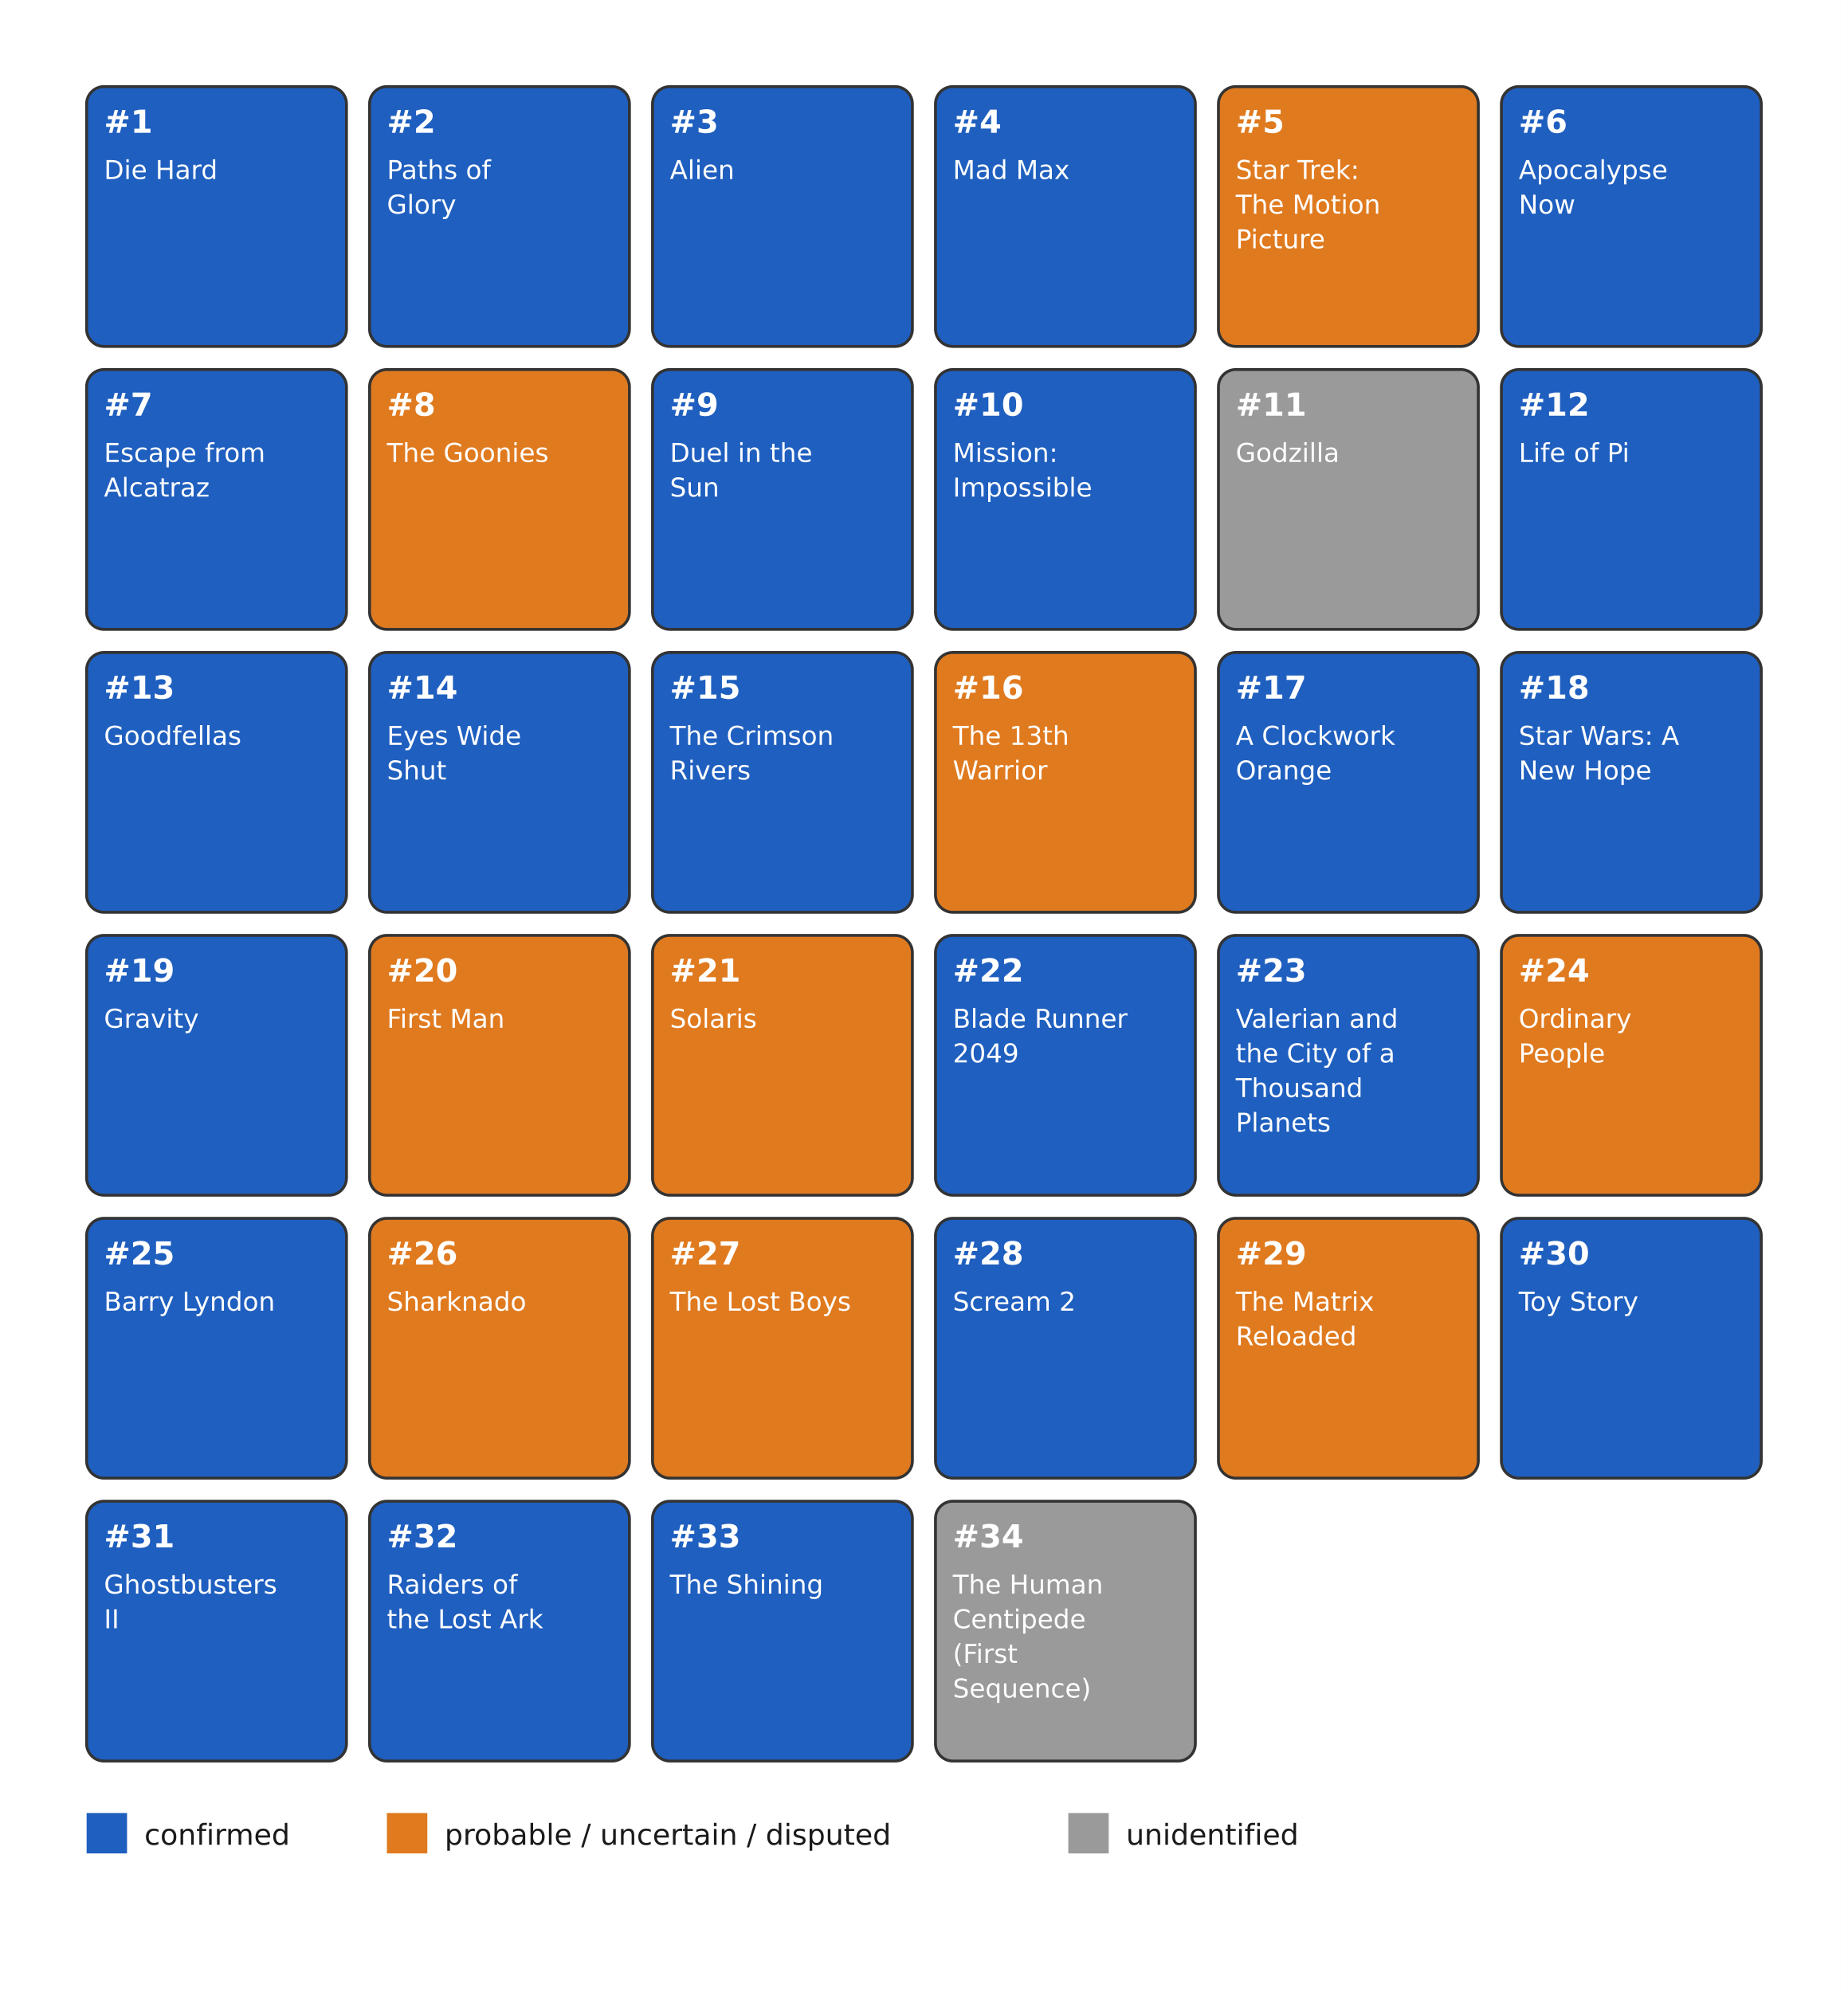
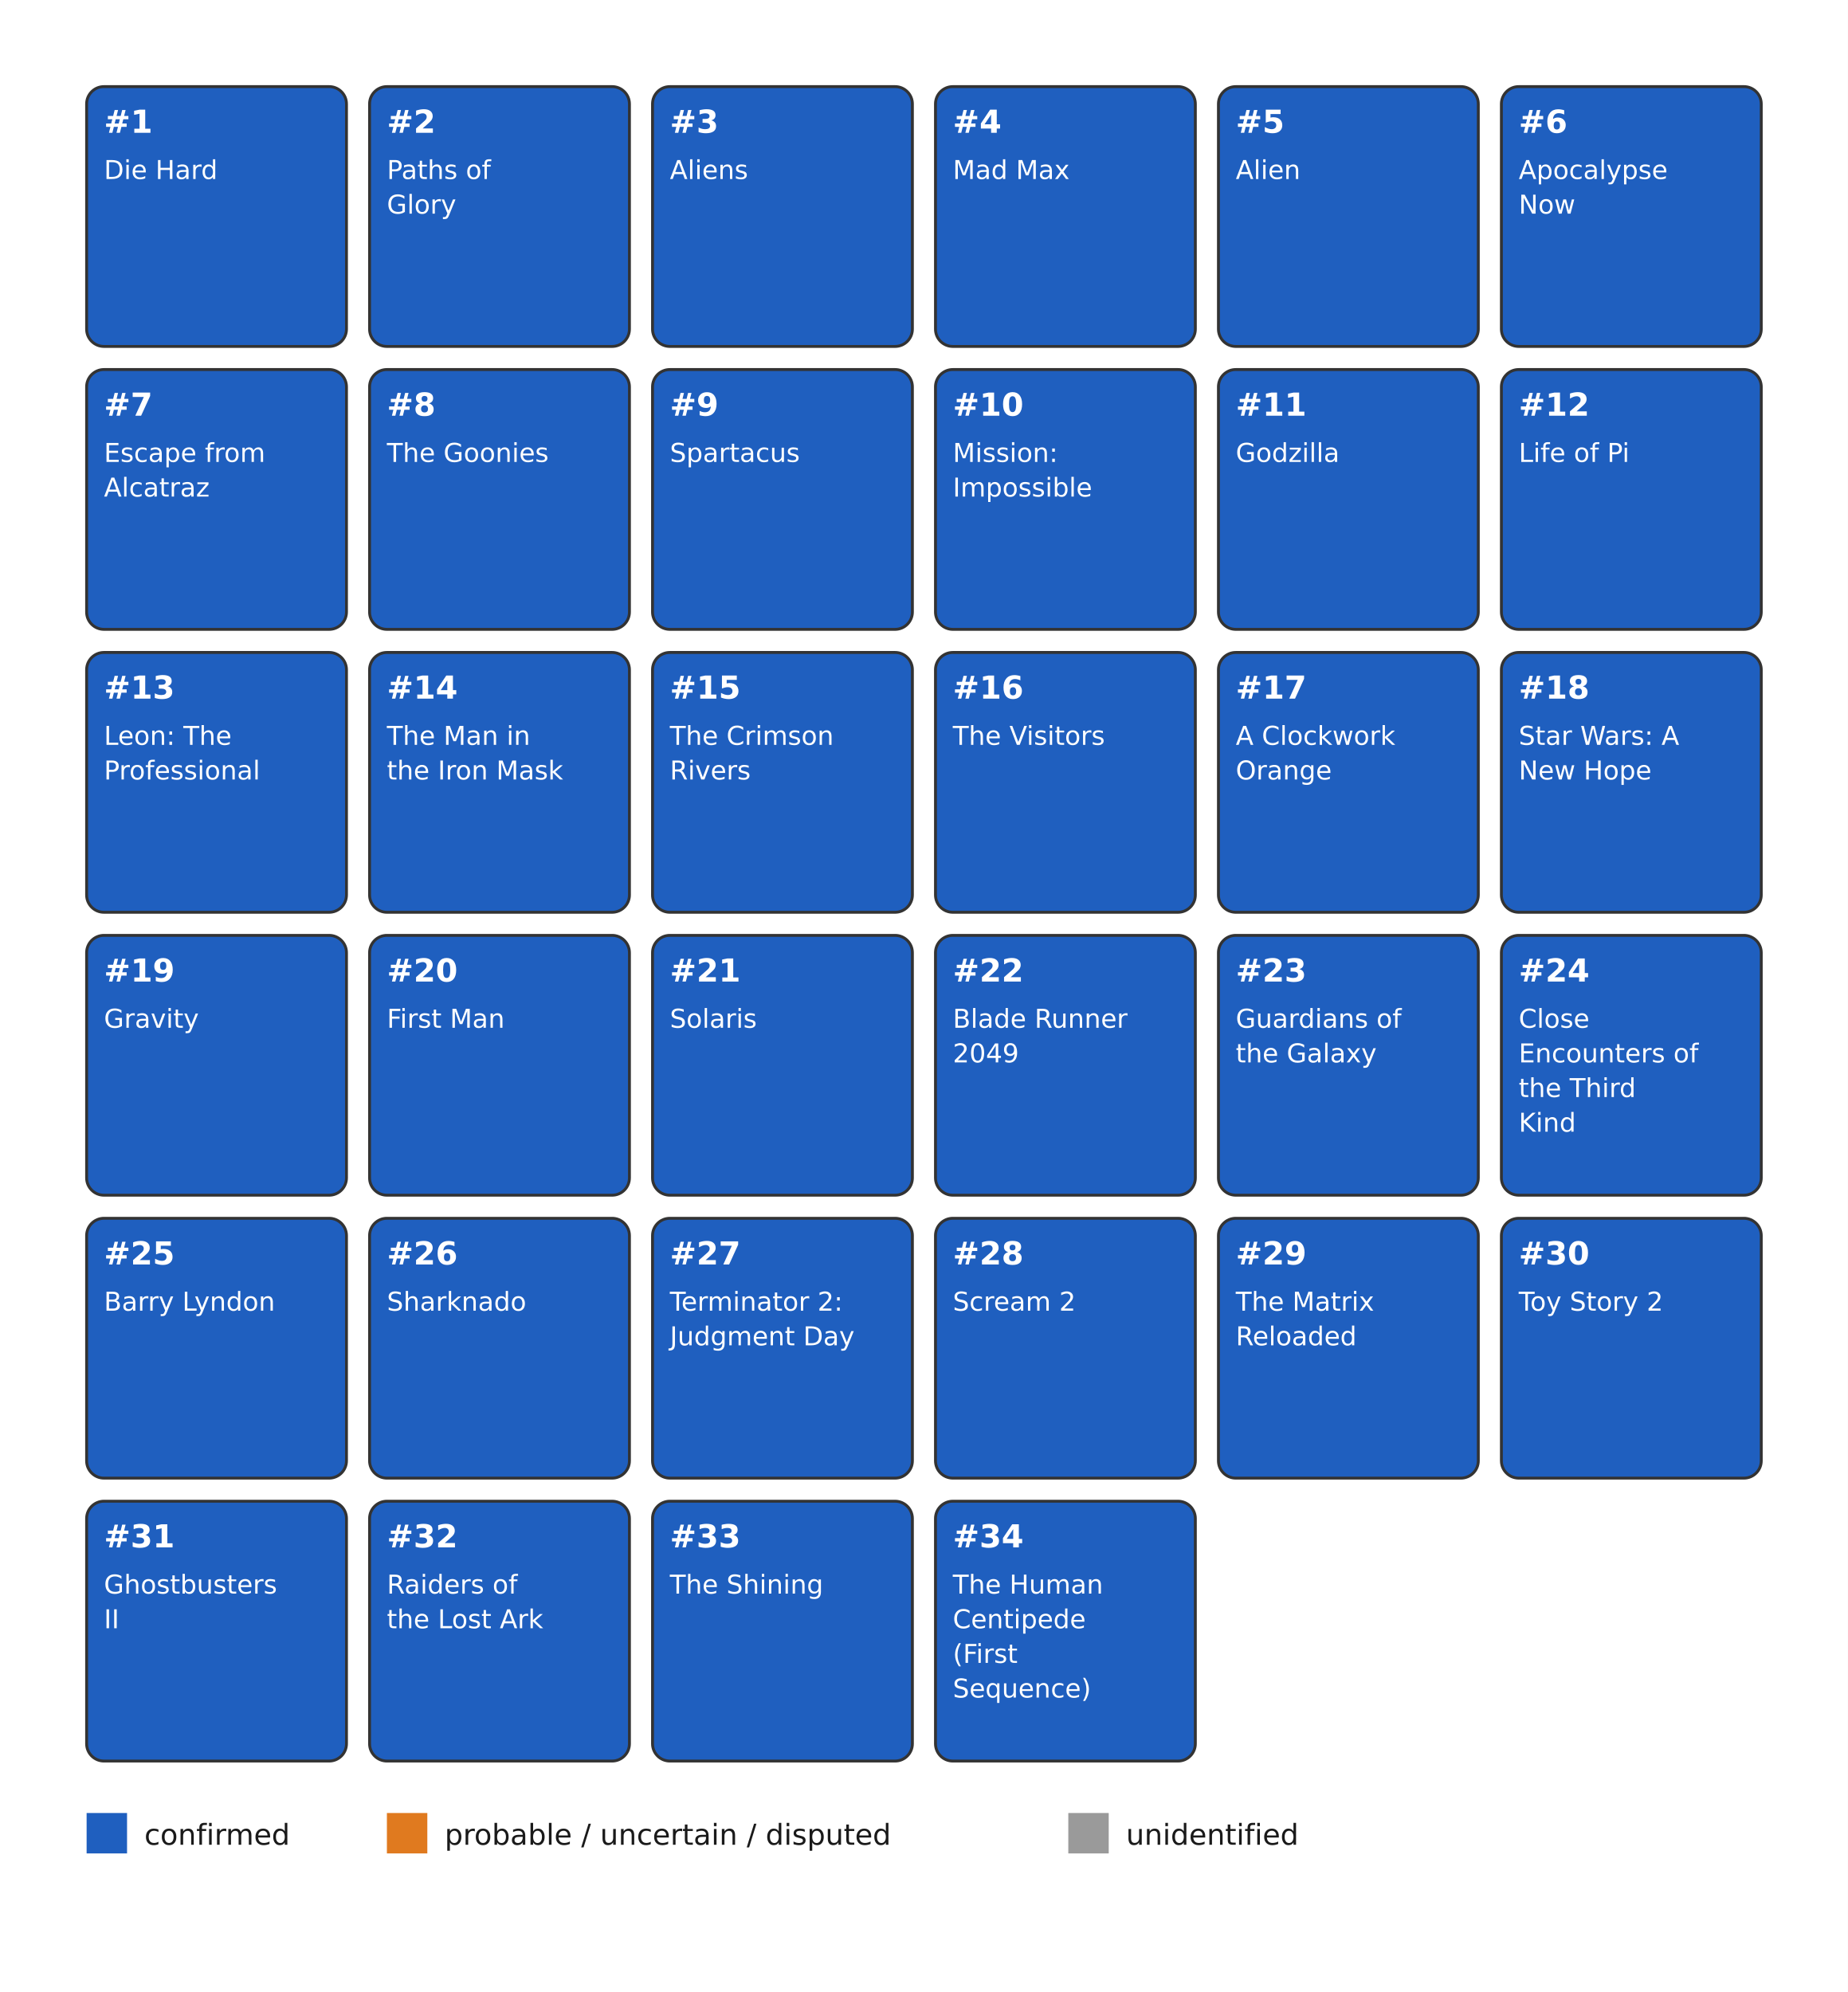
<svg xmlns="http://www.w3.org/2000/svg" width="640" height="690" viewBox="0 0 640 690" font-family="DejaVu Sans">
  <rect x="0" y="0" width="640" height="690" fill="#FFFFFF" />
  <rect x="30" y="30" width="90" height="90" rx="6" fill="#1F5FBF" stroke="#333333" stroke-width="1" />
  <text x="36" y="46" font-size="11" font-weight="bold" fill="#FFFFFF">#1</text>
  <text x="36" y="62" font-size="9" fill="#FFFFFF">Die Hard</text>
  <rect x="128" y="30" width="90" height="90" rx="6" fill="#1F5FBF" stroke="#333333" stroke-width="1" />
  <text x="134" y="46" font-size="11" font-weight="bold" fill="#FFFFFF">#2</text>
  <text x="134" y="62" font-size="9" fill="#FFFFFF">Paths of</text>
  <text x="134" y="74" font-size="9" fill="#FFFFFF">Glory</text>
  <rect x="226" y="30" width="90" height="90" rx="6" fill="#1F5FBF" stroke="#333333" stroke-width="1" />
  <text x="232" y="46" font-size="11" font-weight="bold" fill="#FFFFFF">#3</text>
-   <text x="232" y="62" font-size="9" fill="#FFFFFF">Alien</text>
+   <text x="232" y="62" font-size="9" fill="#FFFFFF">Aliens</text>
  <rect x="324" y="30" width="90" height="90" rx="6" fill="#1F5FBF" stroke="#333333" stroke-width="1" />
  <text x="330" y="46" font-size="11" font-weight="bold" fill="#FFFFFF">#4</text>
  <text x="330" y="62" font-size="9" fill="#FFFFFF">Mad Max</text>
-   <rect x="422" y="30" width="90" height="90" rx="6" fill="#E07A1F" stroke="#333333" stroke-width="1" />
+   <rect x="422" y="30" width="90" height="90" rx="6" fill="#1F5FBF" stroke="#333333" stroke-width="1" />
  <text x="428" y="46" font-size="11" font-weight="bold" fill="#FFFFFF">#5</text>
-   <text x="428" y="62" font-size="9" fill="#FFFFFF">Star Trek:</text>
-   <text x="428" y="74" font-size="9" fill="#FFFFFF">The Motion</text>
-   <text x="428" y="86" font-size="9" fill="#FFFFFF">Picture</text>
+   <text x="428" y="62" font-size="9" fill="#FFFFFF">Alien</text>
  <rect x="520" y="30" width="90" height="90" rx="6" fill="#1F5FBF" stroke="#333333" stroke-width="1" />
  <text x="526" y="46" font-size="11" font-weight="bold" fill="#FFFFFF">#6</text>
  <text x="526" y="62" font-size="9" fill="#FFFFFF">Apocalypse</text>
  <text x="526" y="74" font-size="9" fill="#FFFFFF">Now</text>
  <rect x="30" y="128" width="90" height="90" rx="6" fill="#1F5FBF" stroke="#333333" stroke-width="1" />
  <text x="36" y="144" font-size="11" font-weight="bold" fill="#FFFFFF">#7</text>
  <text x="36" y="160" font-size="9" fill="#FFFFFF">Escape from</text>
  <text x="36" y="172" font-size="9" fill="#FFFFFF">Alcatraz</text>
-   <rect x="128" y="128" width="90" height="90" rx="6" fill="#E07A1F" stroke="#333333" stroke-width="1" />
+   <rect x="128" y="128" width="90" height="90" rx="6" fill="#1F5FBF" stroke="#333333" stroke-width="1" />
  <text x="134" y="144" font-size="11" font-weight="bold" fill="#FFFFFF">#8</text>
  <text x="134" y="160" font-size="9" fill="#FFFFFF">The Goonies</text>
  <rect x="226" y="128" width="90" height="90" rx="6" fill="#1F5FBF" stroke="#333333" stroke-width="1" />
  <text x="232" y="144" font-size="11" font-weight="bold" fill="#FFFFFF">#9</text>
-   <text x="232" y="160" font-size="9" fill="#FFFFFF">Duel in the</text>
-   <text x="232" y="172" font-size="9" fill="#FFFFFF">Sun</text>
+   <text x="232" y="160" font-size="9" fill="#FFFFFF">Spartacus</text>
  <rect x="324" y="128" width="90" height="90" rx="6" fill="#1F5FBF" stroke="#333333" stroke-width="1" />
  <text x="330" y="144" font-size="11" font-weight="bold" fill="#FFFFFF">#10</text>
  <text x="330" y="160" font-size="9" fill="#FFFFFF">Mission:</text>
  <text x="330" y="172" font-size="9" fill="#FFFFFF">Impossible</text>
-   <rect x="422" y="128" width="90" height="90" rx="6" fill="#9A9A9A" stroke="#333333" stroke-width="1" />
+   <rect x="422" y="128" width="90" height="90" rx="6" fill="#1F5FBF" stroke="#333333" stroke-width="1" />
  <text x="428" y="144" font-size="11" font-weight="bold" fill="#FFFFFF">#11</text>
  <text x="428" y="160" font-size="9" fill="#FFFFFF">Godzilla</text>
  <rect x="520" y="128" width="90" height="90" rx="6" fill="#1F5FBF" stroke="#333333" stroke-width="1" />
  <text x="526" y="144" font-size="11" font-weight="bold" fill="#FFFFFF">#12</text>
  <text x="526" y="160" font-size="9" fill="#FFFFFF">Life of Pi</text>
  <rect x="30" y="226" width="90" height="90" rx="6" fill="#1F5FBF" stroke="#333333" stroke-width="1" />
  <text x="36" y="242" font-size="11" font-weight="bold" fill="#FFFFFF">#13</text>
-   <text x="36" y="258" font-size="9" fill="#FFFFFF">Goodfellas</text>
+   <text x="36" y="258" font-size="9" fill="#FFFFFF">Leon: The</text>
+   <text x="36" y="270" font-size="9" fill="#FFFFFF">Professional</text>
  <rect x="128" y="226" width="90" height="90" rx="6" fill="#1F5FBF" stroke="#333333" stroke-width="1" />
  <text x="134" y="242" font-size="11" font-weight="bold" fill="#FFFFFF">#14</text>
-   <text x="134" y="258" font-size="9" fill="#FFFFFF">Eyes Wide</text>
-   <text x="134" y="270" font-size="9" fill="#FFFFFF">Shut</text>
+   <text x="134" y="258" font-size="9" fill="#FFFFFF">The Man in</text>
+   <text x="134" y="270" font-size="9" fill="#FFFFFF">the Iron Mask</text>
  <rect x="226" y="226" width="90" height="90" rx="6" fill="#1F5FBF" stroke="#333333" stroke-width="1" />
  <text x="232" y="242" font-size="11" font-weight="bold" fill="#FFFFFF">#15</text>
  <text x="232" y="258" font-size="9" fill="#FFFFFF">The Crimson</text>
  <text x="232" y="270" font-size="9" fill="#FFFFFF">Rivers</text>
-   <rect x="324" y="226" width="90" height="90" rx="6" fill="#E07A1F" stroke="#333333" stroke-width="1" />
+   <rect x="324" y="226" width="90" height="90" rx="6" fill="#1F5FBF" stroke="#333333" stroke-width="1" />
  <text x="330" y="242" font-size="11" font-weight="bold" fill="#FFFFFF">#16</text>
-   <text x="330" y="258" font-size="9" fill="#FFFFFF">The 13th</text>
-   <text x="330" y="270" font-size="9" fill="#FFFFFF">Warrior</text>
+   <text x="330" y="258" font-size="9" fill="#FFFFFF">The Visitors</text>
  <rect x="422" y="226" width="90" height="90" rx="6" fill="#1F5FBF" stroke="#333333" stroke-width="1" />
  <text x="428" y="242" font-size="11" font-weight="bold" fill="#FFFFFF">#17</text>
  <text x="428" y="258" font-size="9" fill="#FFFFFF">A Clockwork</text>
  <text x="428" y="270" font-size="9" fill="#FFFFFF">Orange</text>
  <rect x="520" y="226" width="90" height="90" rx="6" fill="#1F5FBF" stroke="#333333" stroke-width="1" />
  <text x="526" y="242" font-size="11" font-weight="bold" fill="#FFFFFF">#18</text>
  <text x="526" y="258" font-size="9" fill="#FFFFFF">Star Wars: A</text>
  <text x="526" y="270" font-size="9" fill="#FFFFFF">New Hope</text>
  <rect x="30" y="324" width="90" height="90" rx="6" fill="#1F5FBF" stroke="#333333" stroke-width="1" />
  <text x="36" y="340" font-size="11" font-weight="bold" fill="#FFFFFF">#19</text>
  <text x="36" y="356" font-size="9" fill="#FFFFFF">Gravity</text>
-   <rect x="128" y="324" width="90" height="90" rx="6" fill="#E07A1F" stroke="#333333" stroke-width="1" />
+   <rect x="128" y="324" width="90" height="90" rx="6" fill="#1F5FBF" stroke="#333333" stroke-width="1" />
  <text x="134" y="340" font-size="11" font-weight="bold" fill="#FFFFFF">#20</text>
  <text x="134" y="356" font-size="9" fill="#FFFFFF">First Man</text>
-   <rect x="226" y="324" width="90" height="90" rx="6" fill="#E07A1F" stroke="#333333" stroke-width="1" />
+   <rect x="226" y="324" width="90" height="90" rx="6" fill="#1F5FBF" stroke="#333333" stroke-width="1" />
  <text x="232" y="340" font-size="11" font-weight="bold" fill="#FFFFFF">#21</text>
  <text x="232" y="356" font-size="9" fill="#FFFFFF">Solaris</text>
  <rect x="324" y="324" width="90" height="90" rx="6" fill="#1F5FBF" stroke="#333333" stroke-width="1" />
  <text x="330" y="340" font-size="11" font-weight="bold" fill="#FFFFFF">#22</text>
  <text x="330" y="356" font-size="9" fill="#FFFFFF">Blade Runner</text>
  <text x="330" y="368" font-size="9" fill="#FFFFFF">2049</text>
  <rect x="422" y="324" width="90" height="90" rx="6" fill="#1F5FBF" stroke="#333333" stroke-width="1" />
  <text x="428" y="340" font-size="11" font-weight="bold" fill="#FFFFFF">#23</text>
-   <text x="428" y="356" font-size="9" fill="#FFFFFF">Valerian and</text>
-   <text x="428" y="368" font-size="9" fill="#FFFFFF">the City of a</text>
-   <text x="428" y="380" font-size="9" fill="#FFFFFF">Thousand</text>
-   <text x="428" y="392" font-size="9" fill="#FFFFFF">Planets</text>
-   <rect x="520" y="324" width="90" height="90" rx="6" fill="#E07A1F" stroke="#333333" stroke-width="1" />
+   <text x="428" y="356" font-size="9" fill="#FFFFFF">Guardians of</text>
+   <text x="428" y="368" font-size="9" fill="#FFFFFF">the Galaxy</text>
+   <rect x="520" y="324" width="90" height="90" rx="6" fill="#1F5FBF" stroke="#333333" stroke-width="1" />
  <text x="526" y="340" font-size="11" font-weight="bold" fill="#FFFFFF">#24</text>
-   <text x="526" y="356" font-size="9" fill="#FFFFFF">Ordinary</text>
-   <text x="526" y="368" font-size="9" fill="#FFFFFF">People</text>
+   <text x="526" y="356" font-size="9" fill="#FFFFFF">Close</text>
+   <text x="526" y="368" font-size="9" fill="#FFFFFF">Encounters of</text>
+   <text x="526" y="380" font-size="9" fill="#FFFFFF">the Third</text>
+   <text x="526" y="392" font-size="9" fill="#FFFFFF">Kind</text>
  <rect x="30" y="422" width="90" height="90" rx="6" fill="#1F5FBF" stroke="#333333" stroke-width="1" />
  <text x="36" y="438" font-size="11" font-weight="bold" fill="#FFFFFF">#25</text>
  <text x="36" y="454" font-size="9" fill="#FFFFFF">Barry Lyndon</text>
-   <rect x="128" y="422" width="90" height="90" rx="6" fill="#E07A1F" stroke="#333333" stroke-width="1" />
+   <rect x="128" y="422" width="90" height="90" rx="6" fill="#1F5FBF" stroke="#333333" stroke-width="1" />
  <text x="134" y="438" font-size="11" font-weight="bold" fill="#FFFFFF">#26</text>
  <text x="134" y="454" font-size="9" fill="#FFFFFF">Sharknado</text>
-   <rect x="226" y="422" width="90" height="90" rx="6" fill="#E07A1F" stroke="#333333" stroke-width="1" />
+   <rect x="226" y="422" width="90" height="90" rx="6" fill="#1F5FBF" stroke="#333333" stroke-width="1" />
  <text x="232" y="438" font-size="11" font-weight="bold" fill="#FFFFFF">#27</text>
-   <text x="232" y="454" font-size="9" fill="#FFFFFF">The Lost Boys</text>
+   <text x="232" y="454" font-size="9" fill="#FFFFFF">Terminator 2:</text>
+   <text x="232" y="466" font-size="9" fill="#FFFFFF">Judgment Day</text>
  <rect x="324" y="422" width="90" height="90" rx="6" fill="#1F5FBF" stroke="#333333" stroke-width="1" />
  <text x="330" y="438" font-size="11" font-weight="bold" fill="#FFFFFF">#28</text>
  <text x="330" y="454" font-size="9" fill="#FFFFFF">Scream 2</text>
-   <rect x="422" y="422" width="90" height="90" rx="6" fill="#E07A1F" stroke="#333333" stroke-width="1" />
+   <rect x="422" y="422" width="90" height="90" rx="6" fill="#1F5FBF" stroke="#333333" stroke-width="1" />
  <text x="428" y="438" font-size="11" font-weight="bold" fill="#FFFFFF">#29</text>
  <text x="428" y="454" font-size="9" fill="#FFFFFF">The Matrix</text>
  <text x="428" y="466" font-size="9" fill="#FFFFFF">Reloaded</text>
  <rect x="520" y="422" width="90" height="90" rx="6" fill="#1F5FBF" stroke="#333333" stroke-width="1" />
  <text x="526" y="438" font-size="11" font-weight="bold" fill="#FFFFFF">#30</text>
-   <text x="526" y="454" font-size="9" fill="#FFFFFF">Toy Story</text>
+   <text x="526" y="454" font-size="9" fill="#FFFFFF">Toy Story 2</text>
  <rect x="30" y="520" width="90" height="90" rx="6" fill="#1F5FBF" stroke="#333333" stroke-width="1" />
  <text x="36" y="536" font-size="11" font-weight="bold" fill="#FFFFFF">#31</text>
  <text x="36" y="552" font-size="9" fill="#FFFFFF">Ghostbusters</text>
  <text x="36" y="564" font-size="9" fill="#FFFFFF">II</text>
  <rect x="128" y="520" width="90" height="90" rx="6" fill="#1F5FBF" stroke="#333333" stroke-width="1" />
  <text x="134" y="536" font-size="11" font-weight="bold" fill="#FFFFFF">#32</text>
  <text x="134" y="552" font-size="9" fill="#FFFFFF">Raiders of</text>
  <text x="134" y="564" font-size="9" fill="#FFFFFF">the Lost Ark</text>
  <rect x="226" y="520" width="90" height="90" rx="6" fill="#1F5FBF" stroke="#333333" stroke-width="1" />
  <text x="232" y="536" font-size="11" font-weight="bold" fill="#FFFFFF">#33</text>
  <text x="232" y="552" font-size="9" fill="#FFFFFF">The Shining</text>
-   <rect x="324" y="520" width="90" height="90" rx="6" fill="#9A9A9A" stroke="#333333" stroke-width="1" />
+   <rect x="324" y="520" width="90" height="90" rx="6" fill="#1F5FBF" stroke="#333333" stroke-width="1" />
  <text x="330" y="536" font-size="11" font-weight="bold" fill="#FFFFFF">#34</text>
  <text x="330" y="552" font-size="9" fill="#FFFFFF">The Human</text>
  <text x="330" y="564" font-size="9" fill="#FFFFFF">Centipede</text>
  <text x="330" y="576" font-size="9" fill="#FFFFFF">(First</text>
  <text x="330" y="588" font-size="9" fill="#FFFFFF">Sequence)</text>
  <rect x="30" y="628" width="14" height="14" fill="#1F5FBF" />
  <text x="50" y="639" font-size="10" fill="#1a1a1a">confirmed</text>
  <rect x="134" y="628" width="14" height="14" fill="#E07A1F" />
  <text x="154" y="639" font-size="10" fill="#1a1a1a">probable / uncertain / disputed</text>
  <rect x="370" y="628" width="14" height="14" fill="#9A9A9A" />
  <text x="390" y="639" font-size="10" fill="#1a1a1a">unidentified</text>
</svg>
